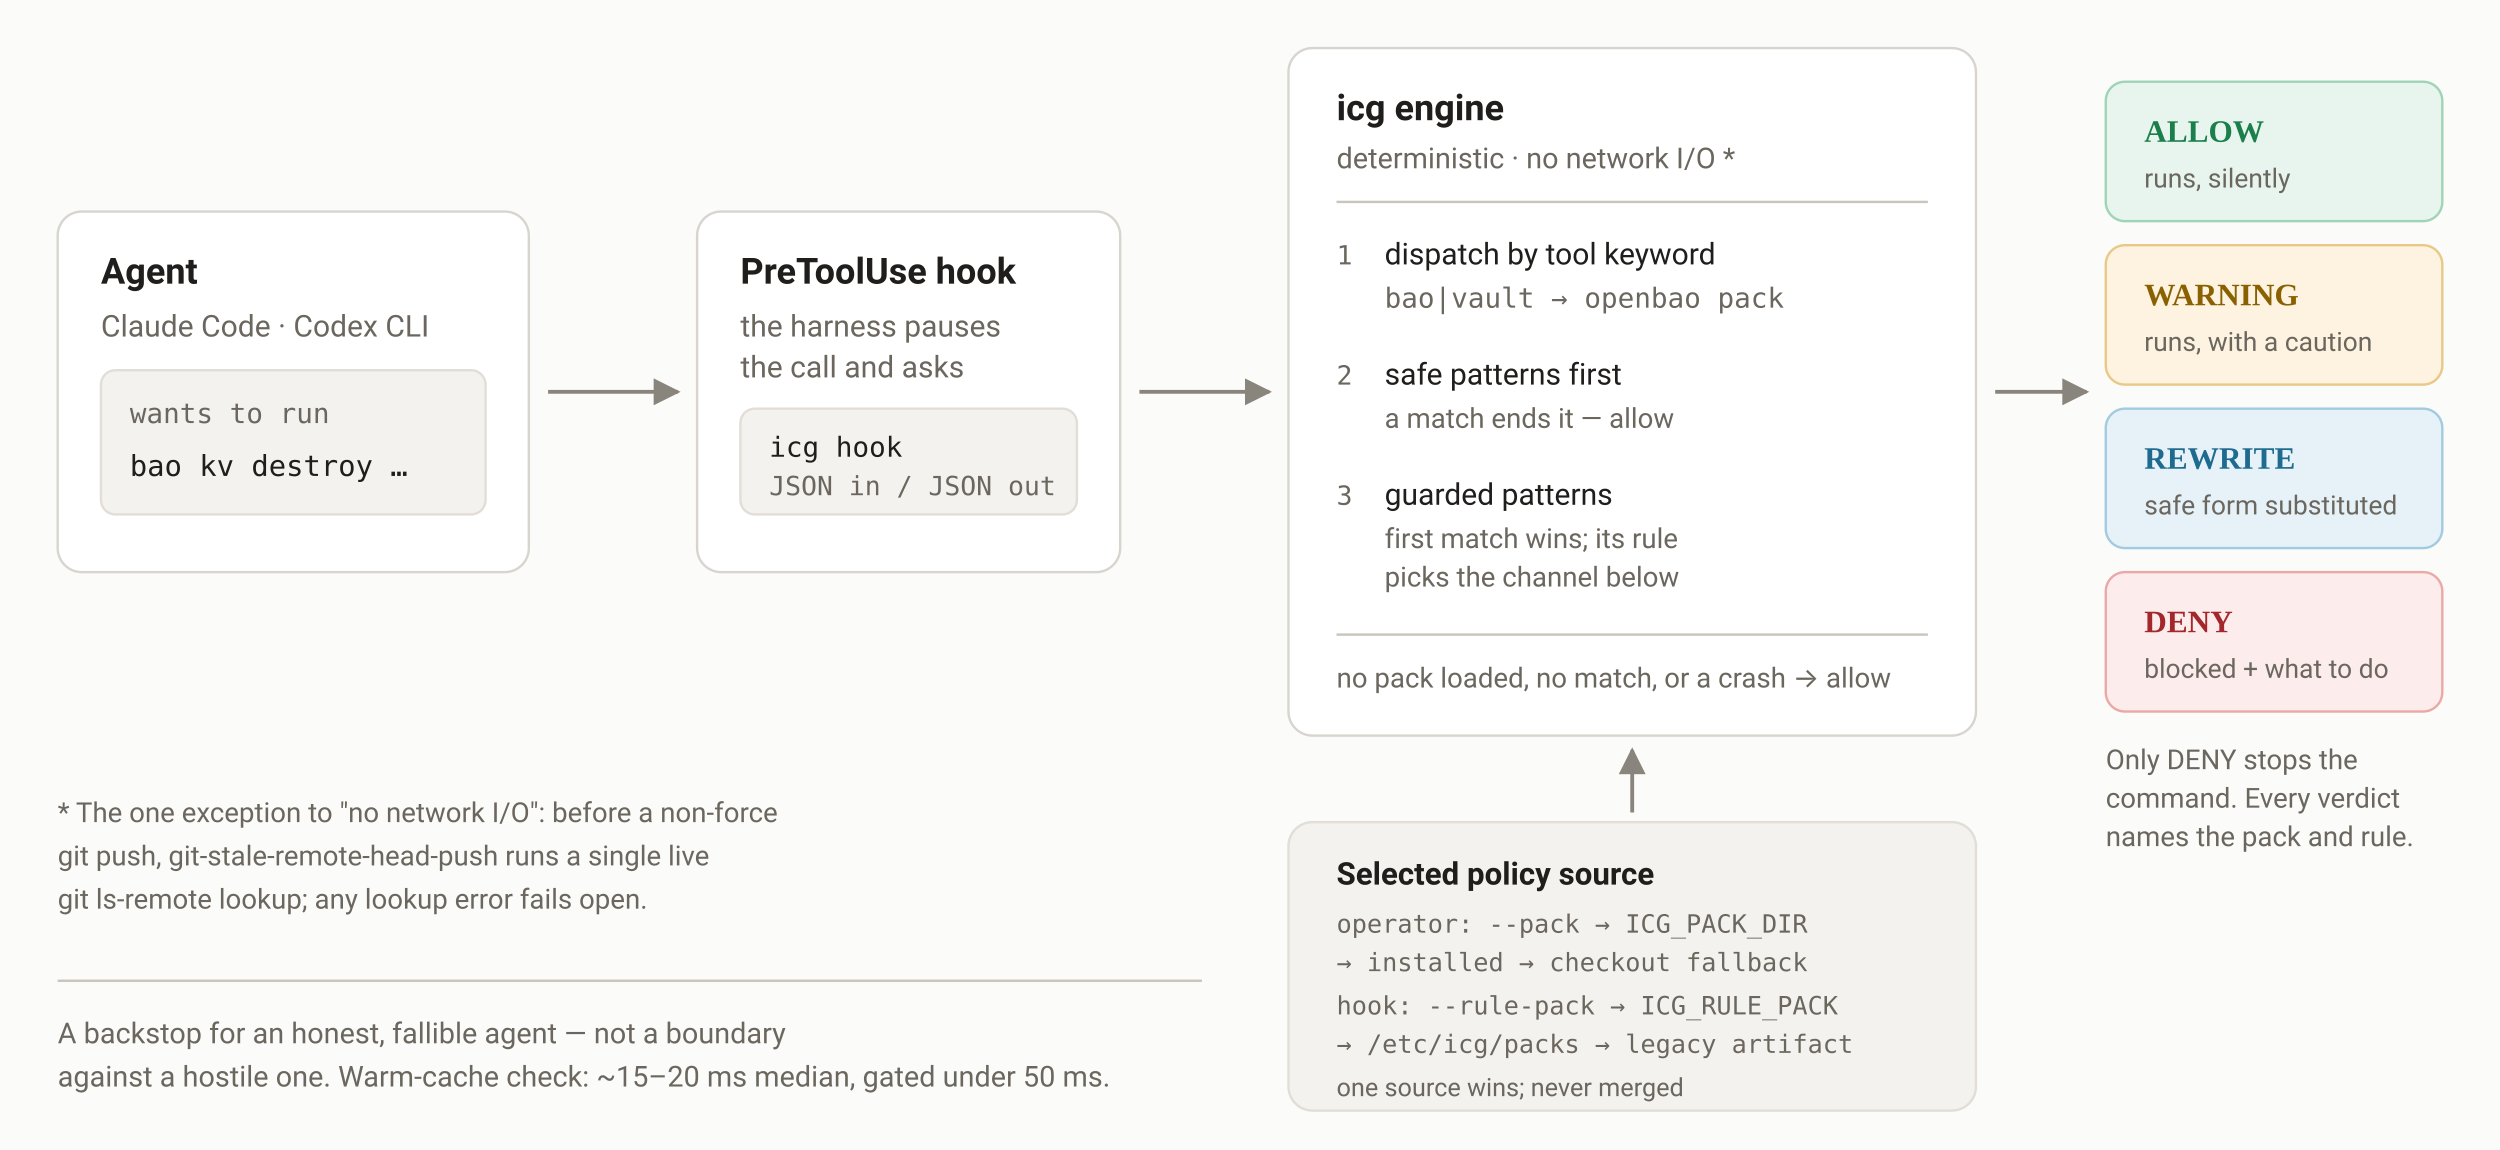
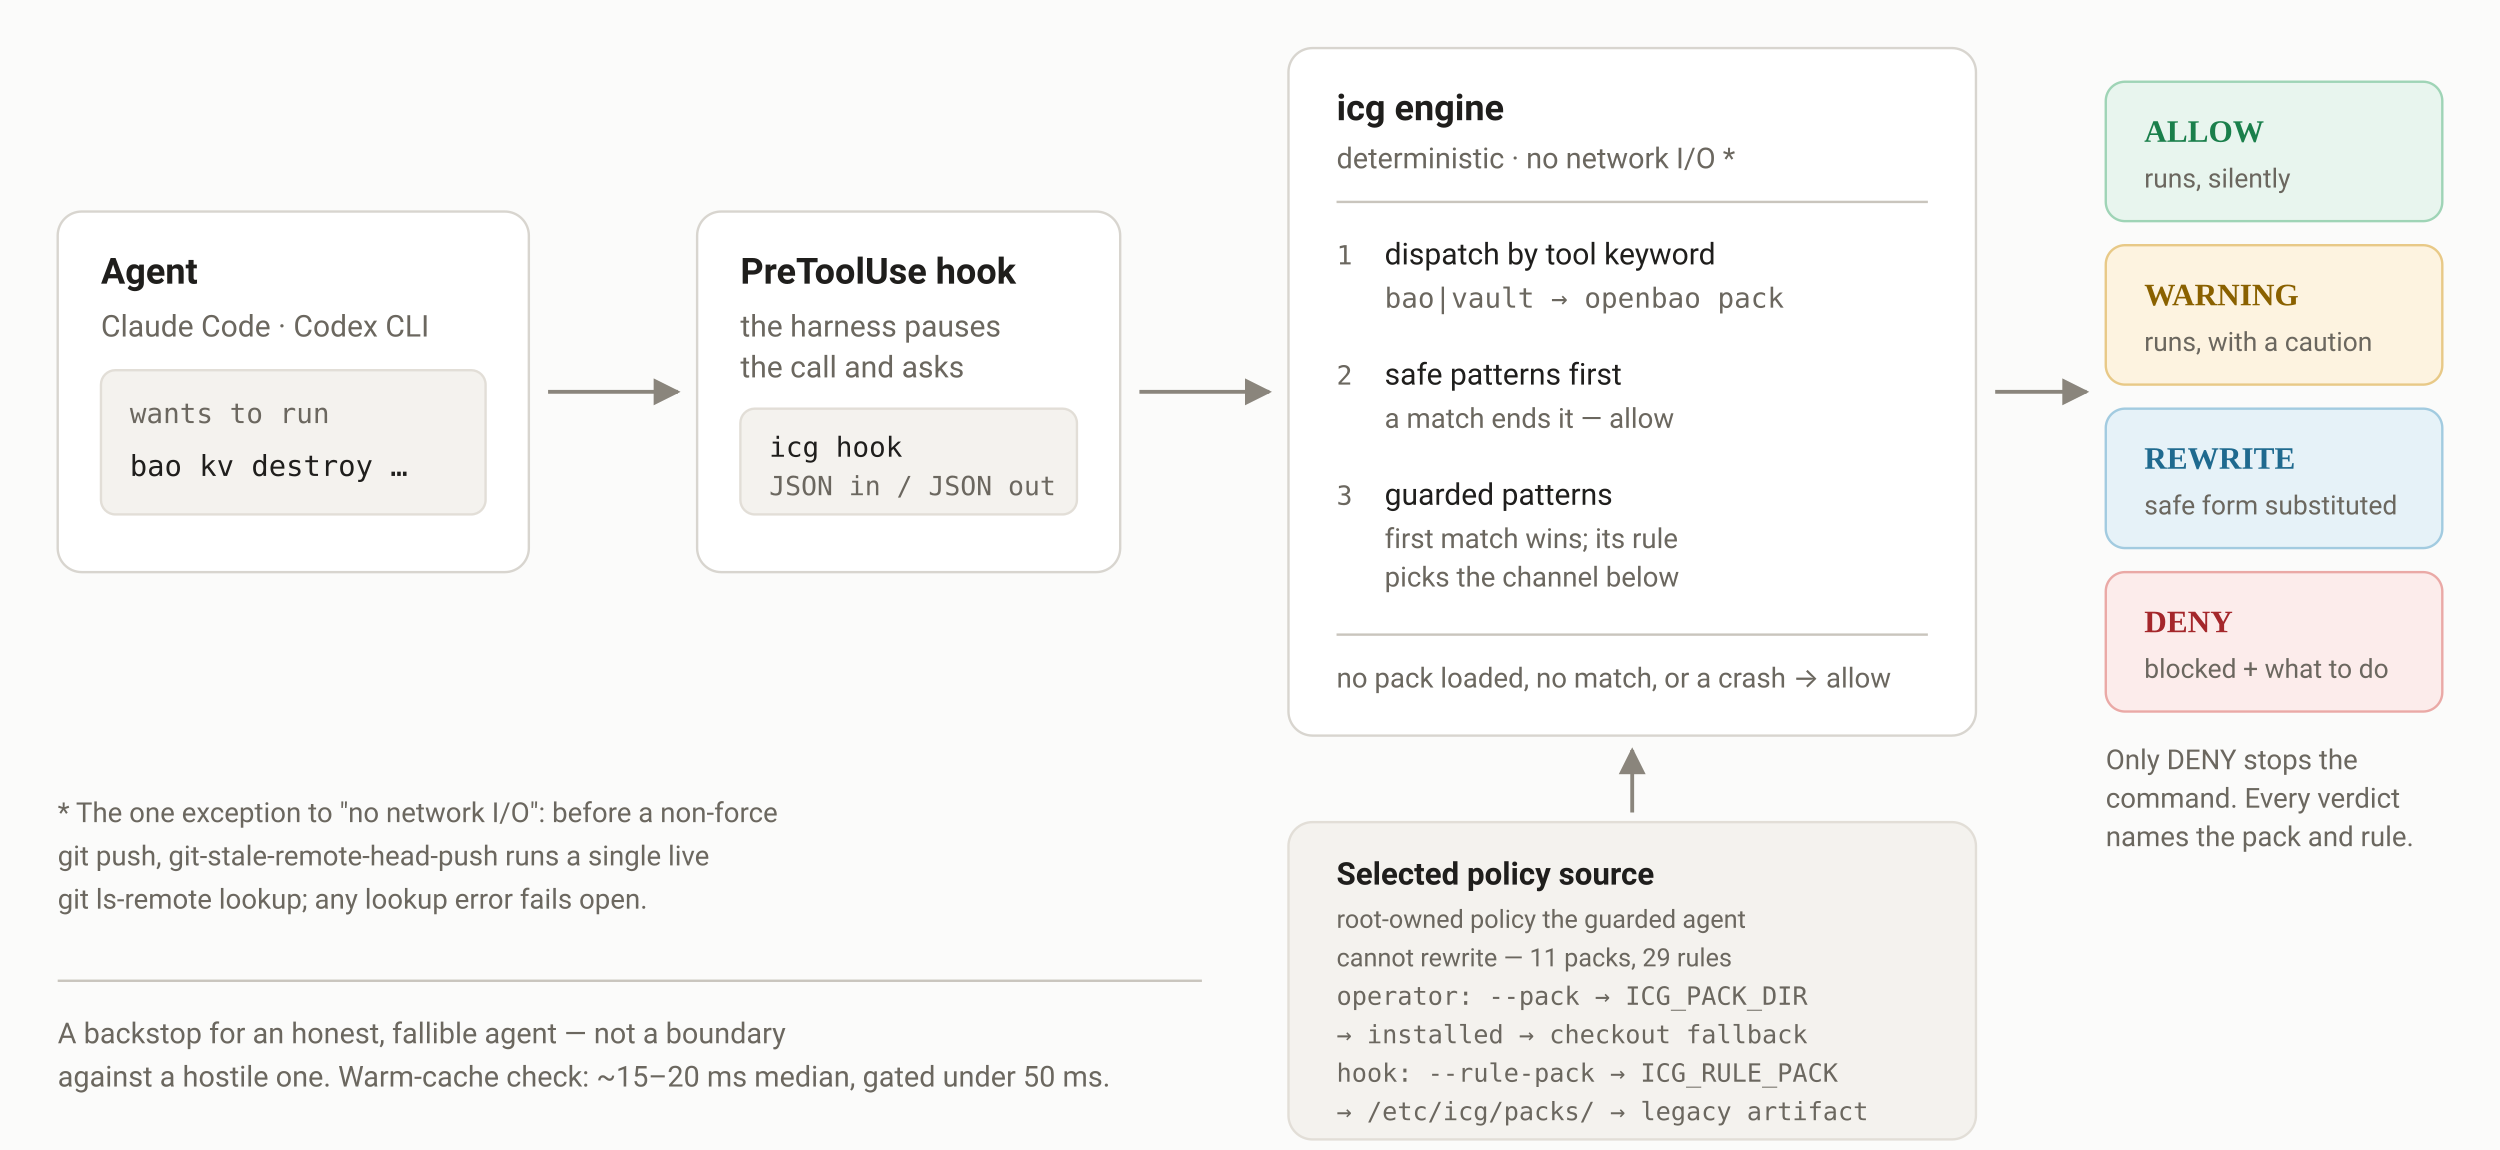
<svg xmlns="http://www.w3.org/2000/svg" viewBox="0 62 1040 478" width="1040" height="478" role="img" aria-labelledby="t d">
  <style>
    :root { color-scheme: light dark; }
    .bg    { fill: #fbfbfa; }
    .card  { fill: #ffffff; stroke: #d8d5cf; }
    .inner { fill: #f4f2ee; stroke: #e2ded7; }
    .t     { fill: #1f1e1c; font-family: ui-sans-serif, -apple-system, "Segoe UI", Roboto, sans-serif; }
    .m     { fill: #1f1e1c; font-family: ui-monospace, "SF Mono", "JetBrains Mono", Menlo, Consolas, monospace; }
    .dim   { fill: #6b675f; }
    .rule  { stroke: #c9c5bd; }
    .arrow { stroke: #8a857c; fill: none; }
    .head  { fill: #8a857c; }
    .allow  { fill: #1a7f4b; } .allowbg  { fill: #e8f5ee; stroke: #9fd4b6; }
    .warn   { fill: #8a6100; } .warnbg   { fill: #fdf3e0; stroke: #e8c987; }
    .rewr   { fill: #1f6a8f; } .rewrbg   { fill: #e6f2f8; stroke: #a2cbe0; }
    .deny   { fill: #a4272b; } .denybg   { fill: #fceceb; stroke: #eaa9a6; }
    @media (prefers-color-scheme: dark) {
      .bg    { fill: #16161a; }
      .card  { fill: #1e1e24; stroke: #34343d; }
      .inner { fill: #24242c; stroke: #34343d; }
      .t, .m { fill: #e8e6e3; }
      .dim   { fill: #9a958d; }
      .rule  { stroke: #3a3a44; }
      .arrow { stroke: #7c7a86; }
      .head  { fill: #7c7a86; }
      .allow  { fill: #6ed49b; } .allowbg  { fill: #14291f; stroke: #2f6b48; }
      .warn   { fill: #edc25c; } .warnbg   { fill: #2b2312; stroke: #6d5820; }
      .rewr   { fill: #7cc4e8; } .rewrbg   { fill: #12242e; stroke: #2c5a75; }
      .deny   { fill: #f08a86; } .denybg   { fill: #2d1615; stroke: #7a3330; }
    }
  </style>
  <rect class="bg" width="1040" height="560" />
  <defs>
    <marker id="a" viewBox="0 0 10 10" refX="9" refY="5" markerWidth="7" markerHeight="7" orient="auto">
      <path class="head" d="M0 0 L10 5 L0 10 z" />
    </marker>
  </defs>
  <rect class="card" x="24" y="150" width="196" height="150" rx="10" />
  <text class="t" x="42" y="180" font-size="15" font-weight="600">Agent</text>
  <text class="dim t" x="42" y="202" font-size="12.5">Claude Code · Codex CLI</text>
  <rect class="inner" x="42" y="216" width="160" height="60" rx="6" />
  <text class="m dim" x="54" y="238" font-size="11.5">wants to run</text>
  <text class="m" x="54" y="260" font-size="12">bao kv destroy …</text>
  <path class="arrow" d="M228 225 L282 225" marker-end="url(#a)" stroke-width="1.6" />
  <rect class="card" x="290" y="150" width="176" height="150" rx="10" />
  <text class="t" x="308" y="180" font-size="15" font-weight="600">PreToolUse hook</text>
  <text class="dim t" x="308" y="202" font-size="12.5">the harness pauses</text>
  <text class="dim t" x="308" y="219" font-size="12.5">the call and asks</text>
  <rect class="inner" x="308" y="232" width="140" height="44" rx="6" />
  <text class="m" x="320" y="252" font-size="11.5">icg hook</text>
  <text class="m dim" x="320" y="268" font-size="11">JSON in / JSON out</text>
  <path class="arrow" d="M474 225 L528 225" marker-end="url(#a)" stroke-width="1.6" />
  <rect class="card" x="536" y="82" width="286" height="286" rx="10" />
  <text class="t" x="556" y="112" font-size="15" font-weight="600">icg engine</text>
  <text class="dim t" x="556" y="132" font-size="12">deterministic · no network I/O *</text>
  <line class="rule" x1="556" y1="146" x2="802" y2="146" stroke-width="1" />
  <text class="dim m" x="556" y="172" font-size="11">1</text>
  <text class="t" x="576" y="172" font-size="12.5">dispatch by tool keyword</text>
  <text class="m dim" x="576" y="190" font-size="11.5">bao|vault → openbao pack</text>
  <text class="dim m" x="556" y="222" font-size="11">2</text>
  <text class="t" x="576" y="222" font-size="12.5">safe patterns first</text>
  <text class="dim t" x="576" y="240" font-size="11.5">a match ends it — allow</text>
  <text class="dim m" x="556" y="272" font-size="11">3</text>
  <text class="t" x="576" y="272" font-size="12.5">guarded patterns</text>
  <text class="dim t" x="576" y="290" font-size="11.5">first match wins; its rule</text>
  <text class="dim t" x="576" y="306" font-size="11.5">picks the channel below</text>
  <line class="rule" x1="556" y1="326" x2="802" y2="326" stroke-width="1" />
  <text class="dim t" x="556" y="348" font-size="11.5">no pack loaded, no match, or a crash → allow</text>
-   <rect class="inner" x="536" y="404" width="286" height="120" rx="10" />
+   <rect class="inner" x="536" y="404" width="286" height="132" rx="10" />
  <text class="t" x="556" y="430" font-size="13" font-weight="600">Selected policy source</text>
-   <text class="m dim" x="556" y="450" font-size="10.5">operator: --pack → ICG_PACK_DIR</text>
-   <text class="m dim" x="556" y="466" font-size="10.5">  → installed → checkout fallback</text>
-   <text class="m dim" x="556" y="484" font-size="10.5">hook: --rule-pack → ICG_RULE_PACK</text>
-   <text class="m dim" x="556" y="500" font-size="10.5">  → /etc/icg/packs → legacy artifact</text>
-   <text class="dim t" x="556" y="518" font-size="10.5">one source wins; never merged</text>
+   <text class="dim t" x="556" y="448" font-size="10.5">root-owned policy the guarded agent</text>
+   <text class="dim t" x="556" y="464" font-size="10.5">cannot rewrite — 11 packs, 29 rules</text>
+   <text class="m dim" x="556" y="480" font-size="10.5">operator: --pack → ICG_PACK_DIR</text>
+   <text class="m dim" x="556" y="496" font-size="10.5">  → installed → checkout fallback</text>
+   <text class="m dim" x="556" y="512" font-size="10.5">hook: --rule-pack → ICG_RULE_PACK</text>
+   <text class="m dim" x="556" y="528" font-size="10.5">  → /etc/icg/packs/ → legacy artifact</text>
  <path class="arrow" d="M679 400 L679 374" marker-end="url(#a)" stroke-width="1.6" />
  <path class="arrow" d="M830 225 L868 225" marker-end="url(#a)" stroke-width="1.6" />
  <rect class="allowbg" x="876" y="96" width="140" height="58" rx="8" />
  <text class="allow" x="892" y="121" font-size="13" font-weight="700">ALLOW</text>
  <text class="dim t" x="892" y="140" font-size="11">runs, silently</text>
  <rect class="warnbg" x="876" y="164" width="140" height="58" rx="8" />
  <text class="warn" x="892" y="189" font-size="13" font-weight="700">WARNING</text>
  <text class="dim t" x="892" y="208" font-size="11">runs, with a caution</text>
  <rect class="rewrbg" x="876" y="232" width="140" height="58" rx="8" />
  <text class="rewr" x="892" y="257" font-size="13" font-weight="700">REWRITE</text>
  <text class="dim t" x="892" y="276" font-size="11">safe form substituted</text>
  <rect class="denybg" x="876" y="300" width="140" height="58" rx="8" />
  <text class="deny" x="892" y="325" font-size="13" font-weight="700">DENY</text>
  <text class="dim t" x="892" y="344" font-size="11">blocked + what to do</text>
  <text class="dim t" x="876" y="382" font-size="11.5">Only DENY stops the</text>
  <text class="dim t" x="876" y="398" font-size="11.5">command. Every verdict</text>
  <text class="dim t" x="876" y="414" font-size="11.5">names the pack and rule.</text>
  <text class="dim t" x="24" y="404" font-size="11.5">* The one exception to "no network I/O": before a non-force</text>
  <text class="dim t" x="24" y="422" font-size="11.5">git push, git-stale-remote-head-push runs a single live</text>
  <text class="dim t" x="24" y="440" font-size="11.5">git ls-remote lookup; any lookup error fails open.</text>
  <line class="rule" x1="24" y1="470" x2="500" y2="470" stroke-width="1" />
  <text class="dim t" x="24" y="496" font-size="12">A backstop for an honest, fallible agent — not a boundary</text>
  <text class="dim t" x="24" y="514" font-size="12">against a hostile one. Warm-cache check: ~15–20 ms median, gated under 50 ms.</text>
</svg>
